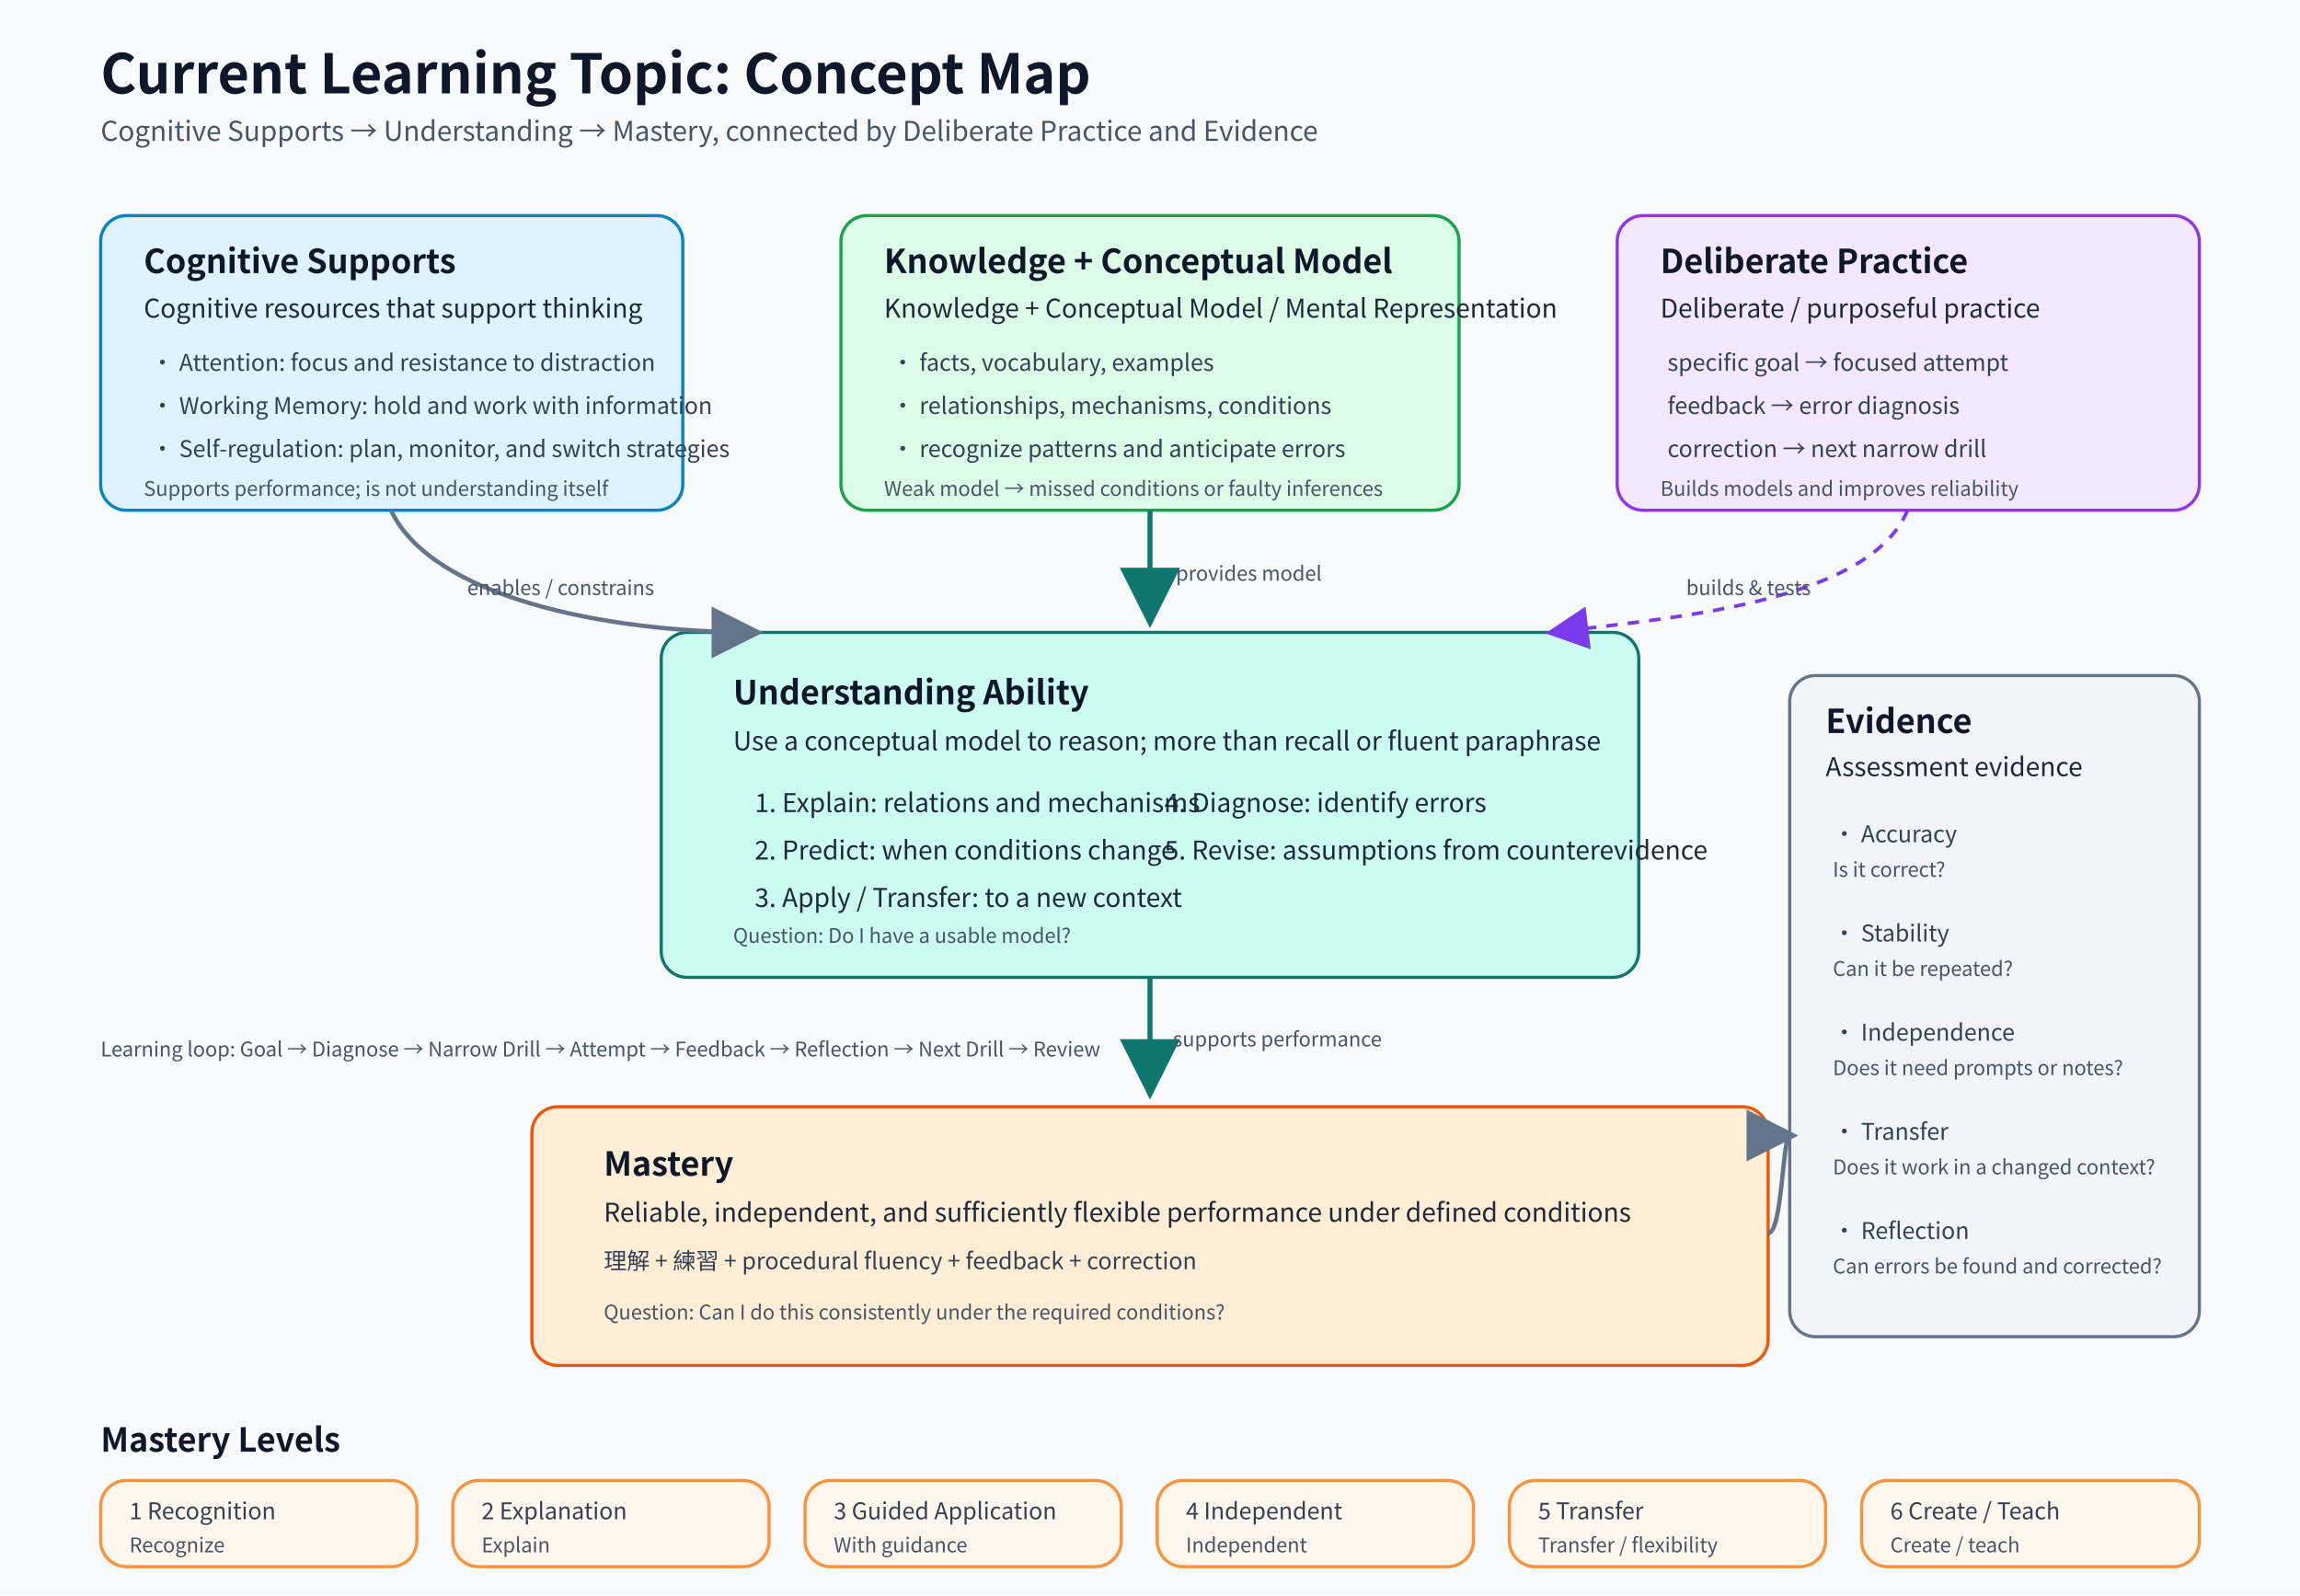
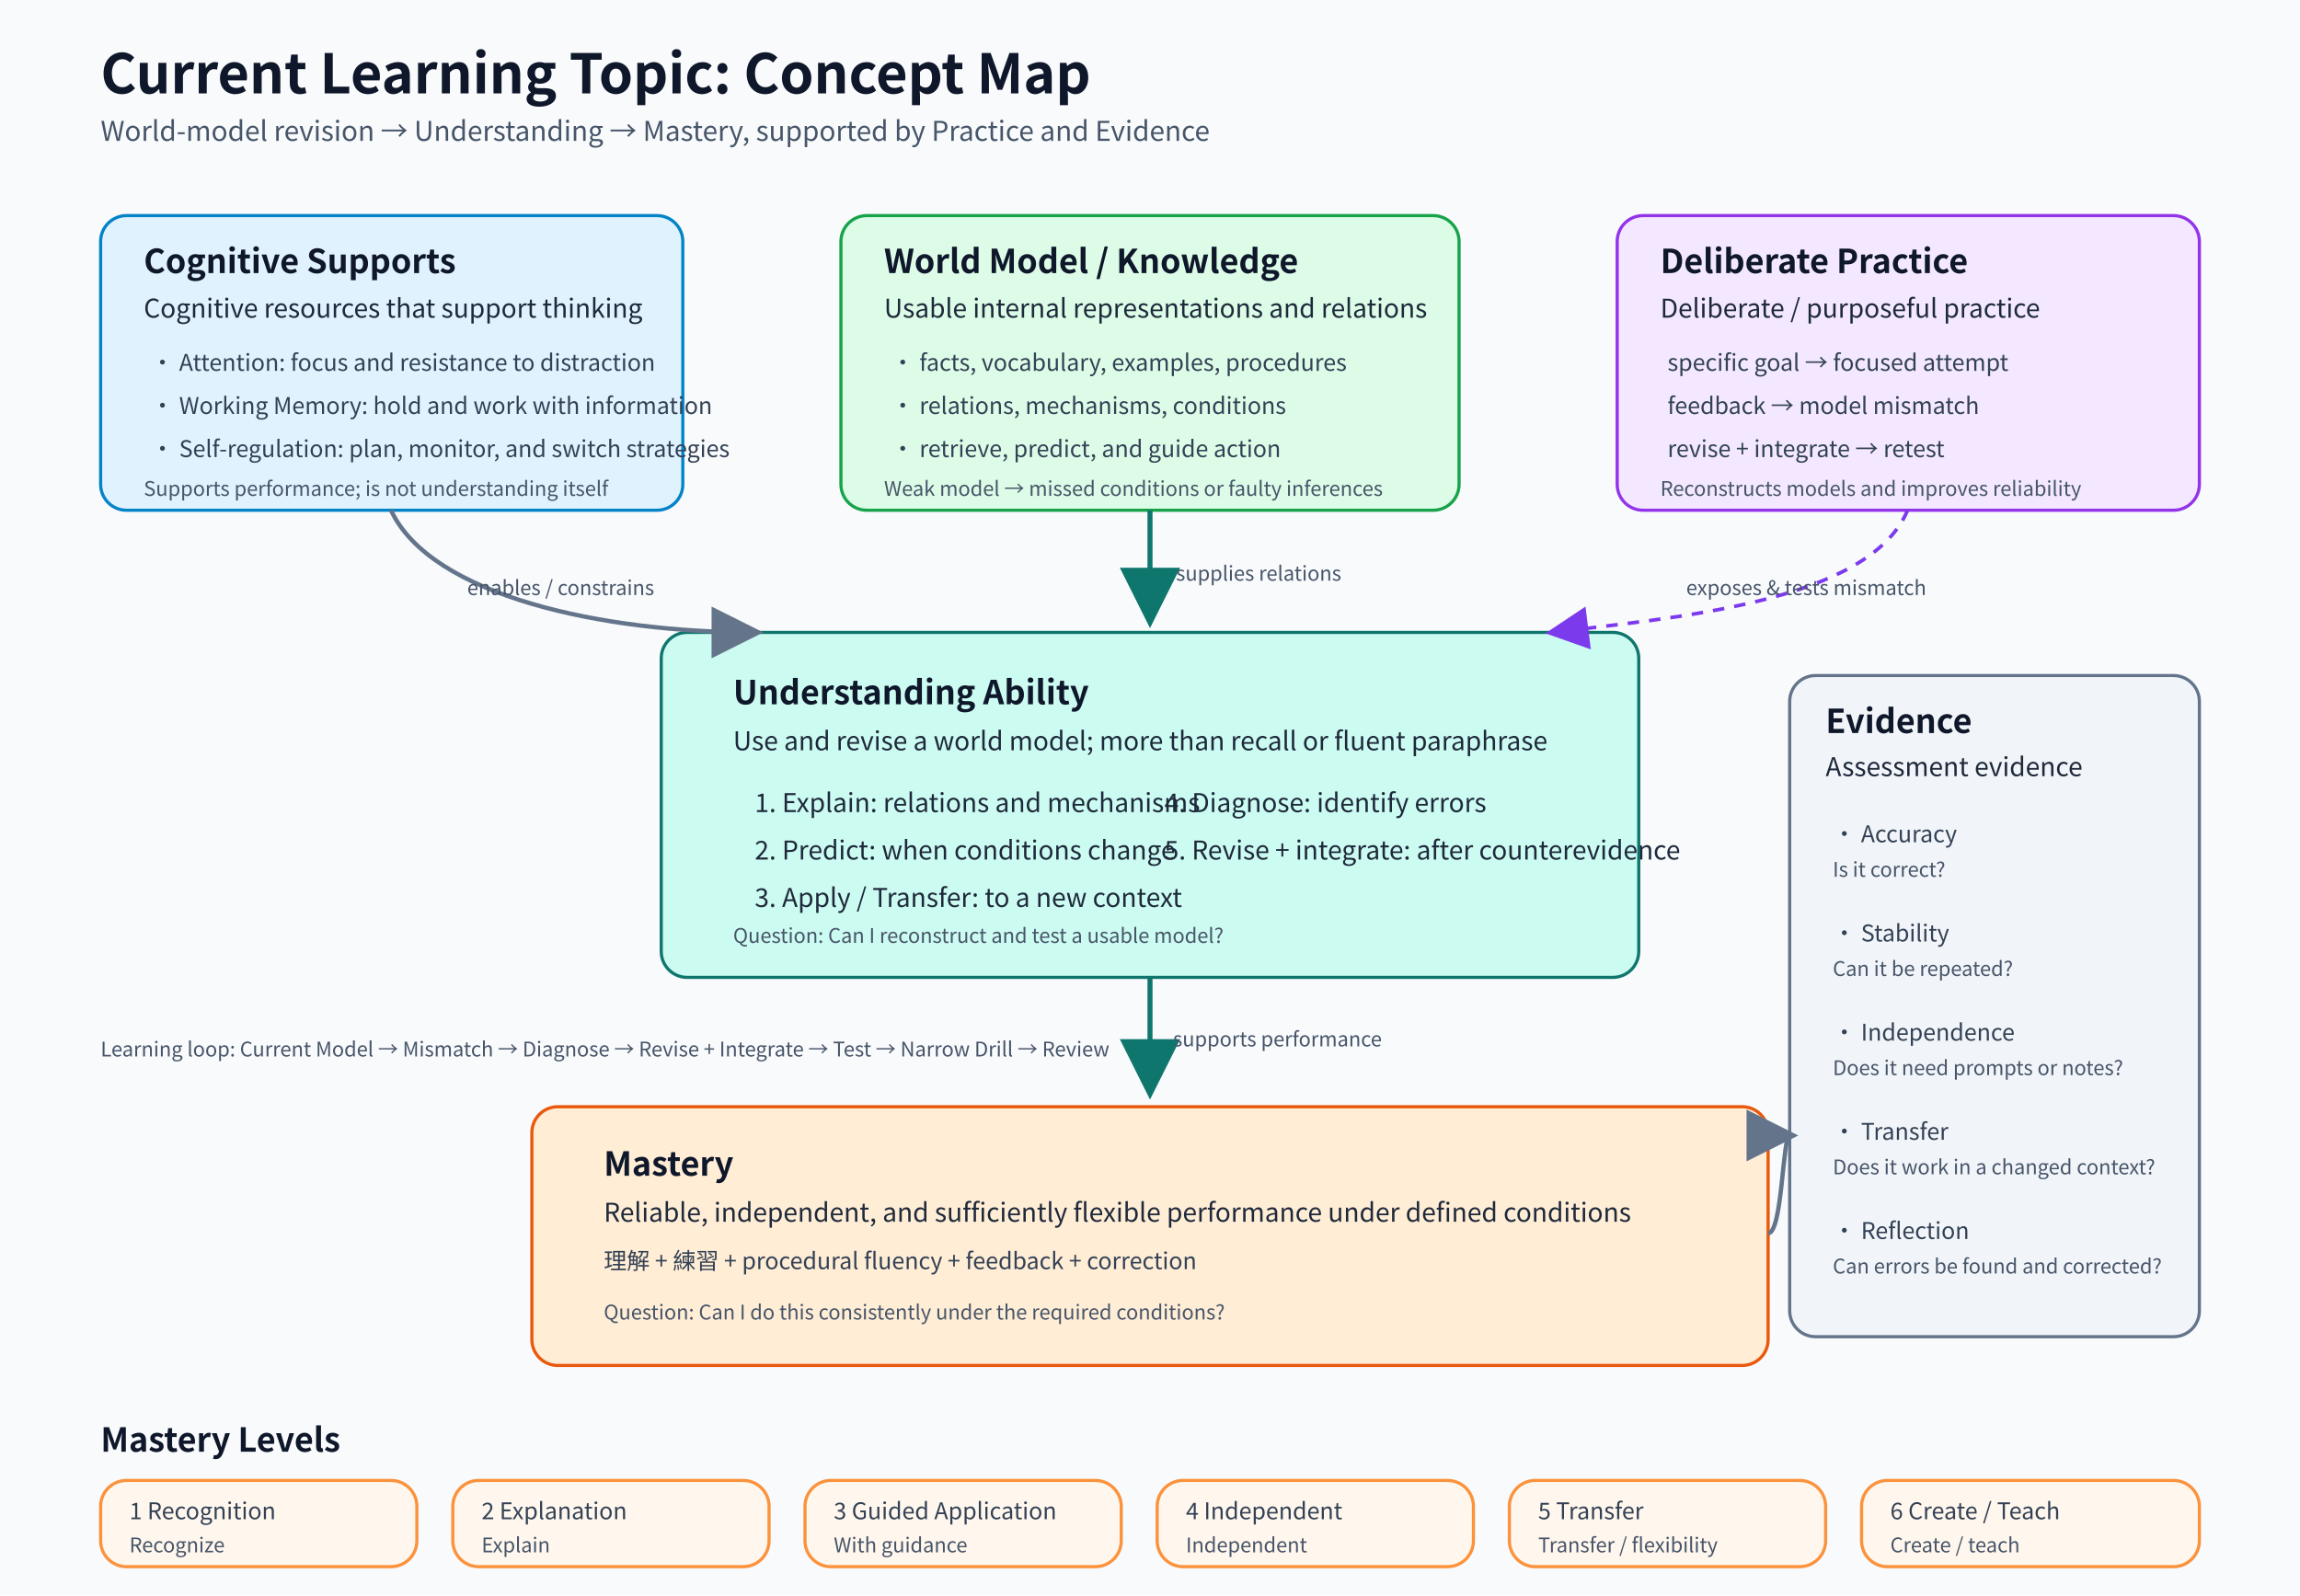
<svg xmlns="http://www.w3.org/2000/svg" width="1600" height="1110" viewBox="0 0 1600 1110" role="img" aria-labelledby="title desc">
  <defs>
    <style>
      .bg { fill: #f8fafc; }
      .title { font: 700 38px 'Noto Sans CJK TC', 'Noto Sans', sans-serif; fill: #0f172a; }
      .subtitle { font: 400 19px 'Noto Sans CJK TC', 'Noto Sans', sans-serif; fill: #475569; }
      .h { font: 700 23px 'Noto Sans CJK TC', 'Noto Sans', sans-serif; fill: #0f172a; }
      .t { font: 400 18px 'Noto Sans CJK TC', 'Noto Sans', sans-serif; fill: #1e293b; }
      .small { font: 400 16px 'Noto Sans CJK TC', 'Noto Sans', sans-serif; fill: #334155; }
      .mini { font: 400 14px 'Noto Sans CJK TC', 'Noto Sans', sans-serif; fill: #475569; }
      .line { stroke: #64748b; stroke-width: 3; fill: none; marker-end: url(#arrow); }
      .line2 { stroke: #0f766e; stroke-width: 3.5; fill: none; marker-end: url(#arrowTeal); }
      .dash { stroke: #7c3aed; stroke-width: 2.5; stroke-dasharray: 8 7; fill: none; marker-end: url(#arrowPurple); }
      .box { stroke-width: 2.2; rx: 18; }
    </style>
    <marker id="arrow" markerWidth="12" markerHeight="12" refX="10" refY="6" orient="auto">
      <path d="M0,0 L12,6 L0,12 z" fill="#64748b" />
    </marker>
    <marker id="arrowTeal" markerWidth="12" markerHeight="12" refX="10" refY="6" orient="auto">
      <path d="M0,0 L12,6 L0,12 z" fill="#0f766e" />
    </marker>
    <marker id="arrowPurple" markerWidth="12" markerHeight="12" refX="10" refY="6" orient="auto">
      <path d="M0,0 L12,6 L0,12 z" fill="#7c3aed" />
    </marker>
  </defs>
  <rect class="bg" width="1600" height="1110" />
  <text x="70" y="65" class="title">Current Learning Topic: Concept Map</text>
-   <text x="70" y="98" class="subtitle">Cognitive Supports → Understanding → Mastery, connected by Deliberate Practice and Evidence</text>
+   <text x="70" y="98" class="subtitle">World-model revision → Understanding → Mastery, supported by Practice and Evidence</text>
  <rect class="box" x="70" y="150" width="405" height="205" fill="#e0f2fe" stroke="#0284c7" />
  <text x="100" y="190" class="h">Cognitive Supports</text>
  <text x="100" y="221" class="t">Cognitive resources that support thinking</text>
  <text x="105" y="258" class="small">• Attention: focus and resistance to distraction</text>
  <text x="105" y="288" class="small">• Working Memory: hold and work with information</text>
  <text x="105" y="318" class="small">• Self-regulation: plan, monitor, and switch strategies</text>
  <text x="100" y="345" class="mini">Supports performance; is not understanding itself</text>
  <rect class="box" x="585" y="150" width="430" height="205" fill="#dcfce7" stroke="#16a34a" />
-   <text x="615" y="190" class="h">Knowledge + Conceptual Model</text>
-   <text x="615" y="221" class="t">Knowledge + Conceptual Model / Mental Representation</text>
-   <text x="620" y="258" class="small">• facts, vocabulary, examples</text>
-   <text x="620" y="288" class="small">• relationships, mechanisms, conditions</text>
-   <text x="620" y="318" class="small">• recognize patterns and anticipate errors</text>
+   <text x="615" y="190" class="h">World Model / Knowledge</text>
+   <text x="615" y="221" class="t">Usable internal representations and relations</text>
+   <text x="620" y="258" class="small">• facts, vocabulary, examples, procedures</text>
+   <text x="620" y="288" class="small">• relations, mechanisms, conditions</text>
+   <text x="620" y="318" class="small">• retrieve, predict, and guide action</text>
  <text x="615" y="345" class="mini">Weak model → missed conditions or faulty inferences</text>
  <rect class="box" x="1125" y="150" width="405" height="205" fill="#f3e8ff" stroke="#9333ea" />
  <text x="1155" y="190" class="h">Deliberate Practice</text>
  <text x="1155" y="221" class="t">Deliberate / purposeful practice</text>
  <text x="1160" y="258" class="small">specific goal → focused attempt</text>
-   <text x="1160" y="288" class="small">feedback → error diagnosis</text>
-   <text x="1160" y="318" class="small">correction → next narrow drill</text>
-   <text x="1155" y="345" class="mini">Builds models and improves reliability</text>
+   <text x="1160" y="288" class="small">feedback → model mismatch</text>
+   <text x="1160" y="318" class="small">revise + integrate → retest</text>
+   <text x="1155" y="345" class="mini">Reconstructs models and improves reliability</text>
  <rect class="box" x="460" y="440" width="680" height="240" fill="#ccfbf1" stroke="#0f766e" stroke-width="3" />
  <text x="510" y="490" class="h">Understanding Ability</text>
-   <text x="510" y="522" class="t">Use a conceptual model to reason; more than recall or fluent paraphrase</text>
+   <text x="510" y="522" class="t">Use and revise a world model; more than recall or fluent paraphrase</text>
  <text x="525" y="565" class="t">1. Explain: relations and mechanisms</text>
  <text x="525" y="598" class="t">2. Predict: when conditions change</text>
  <text x="525" y="631" class="t">3. Apply / Transfer: to a new context</text>
  <text x="810" y="565" class="t">4. Diagnose: identify errors</text>
-   <text x="810" y="598" class="t">5. Revise: assumptions from counterevidence</text>
-   <text x="510" y="656" class="mini">Question: Do I have a usable model?</text>
+   <text x="810" y="598" class="t">5. Revise + integrate: after counterevidence</text>
+   <text x="510" y="656" class="mini">Question: Can I reconstruct and test a usable model?</text>
  <path class="line" d="M272 355 C300 415, 420 440, 525 440" />
  <text x="325" y="414" class="mini">enables / constrains</text>
  <path class="line2" d="M800 355 L800 430" />
-   <text x="818" y="404" class="mini">provides model</text>
+   <text x="818" y="404" class="mini">supplies relations</text>
  <path class="dash" d="M1327 355 C1300 420, 1160 430, 1080 440" />
-   <text x="1173" y="414" class="mini">builds &amp; tests</text>
+   <text x="1173" y="414" class="mini">exposes &amp; tests mismatch</text>
  <rect class="box" x="370" y="770" width="860" height="180" fill="#ffedd5" stroke="#ea580c" stroke-width="3" />
  <text x="420" y="818" class="h">Mastery</text>
  <text x="420" y="850" class="t">Reliable, independent, and sufficiently flexible performance under defined conditions</text>
  <text x="420" y="883" class="small">理解 + 練習 + procedural fluency + feedback + correction</text>
  <text x="420" y="918" class="mini">Question: Can I do this consistently under the required conditions?</text>
  <path class="line2" d="M800 680 L800 758" />
  <text x="816" y="728" class="mini">supports performance</text>
  <text x="70" y="1010" class="h">Mastery Levels</text>
  <g>
    <rect class="box" x="70" y="1030" width="220" height="60" fill="#fff7ed" stroke="#fb923c" />
    <text x="90" y="1057" class="small">1 Recognition</text>
    <text x="90" y="1080" class="mini">Recognize</text>
    <rect class="box" x="315" y="1030" width="220" height="60" fill="#fff7ed" stroke="#fb923c" />
    <text x="335" y="1057" class="small">2 Explanation</text>
    <text x="335" y="1080" class="mini">Explain</text>
    <rect class="box" x="560" y="1030" width="220" height="60" fill="#fff7ed" stroke="#fb923c" />
    <text x="580" y="1057" class="small">3 Guided Application</text>
    <text x="580" y="1080" class="mini">With guidance</text>
    <rect class="box" x="805" y="1030" width="220" height="60" fill="#fff7ed" stroke="#fb923c" />
    <text x="825" y="1057" class="small">4 Independent</text>
    <text x="825" y="1080" class="mini">Independent</text>
    <rect class="box" x="1050" y="1030" width="220" height="60" fill="#fff7ed" stroke="#fb923c" />
    <text x="1070" y="1057" class="small">5 Transfer</text>
    <text x="1070" y="1080" class="mini">Transfer / flexibility</text>
    <rect class="box" x="1295" y="1030" width="235" height="60" fill="#fff7ed" stroke="#fb923c" />
    <text x="1315" y="1057" class="small">6 Create / Teach</text>
    <text x="1315" y="1080" class="mini">Create / teach</text>
  </g>
  <rect class="box" x="1245" y="470" width="285" height="460" fill="#f1f5f9" stroke="#64748b" />
  <text x="1270" y="510" class="h">Evidence</text>
  <text x="1270" y="540" class="t">Assessment evidence</text>
  <text x="1275" y="586" class="small">• Accuracy</text>
  <text x="1275" y="610" class="mini">Is it correct?</text>
  <text x="1275" y="655" class="small">• Stability</text>
  <text x="1275" y="679" class="mini">Can it be repeated?</text>
  <text x="1275" y="724" class="small">• Independence</text>
  <text x="1275" y="748" class="mini">Does it need prompts or notes?</text>
  <text x="1275" y="793" class="small">• Transfer</text>
  <text x="1275" y="817" class="mini">Does it work in a changed context?</text>
  <text x="1275" y="862" class="small">• Reflection</text>
  <text x="1275" y="886" class="mini">Can errors be found and corrected?</text>
  <path class="line" d="M1230 858 C1240 858, 1240 790, 1245 790" />
-   <text x="70" y="735" class="mini">Learning loop: Goal → Diagnose → Narrow Drill → Attempt → Feedback → Reflection → Next Drill → Review</text>
+   <text x="70" y="735" class="mini">Learning loop: Current Model → Mismatch → Diagnose → Revise + Integrate → Test → Narrow Drill → Review</text>
</svg>
